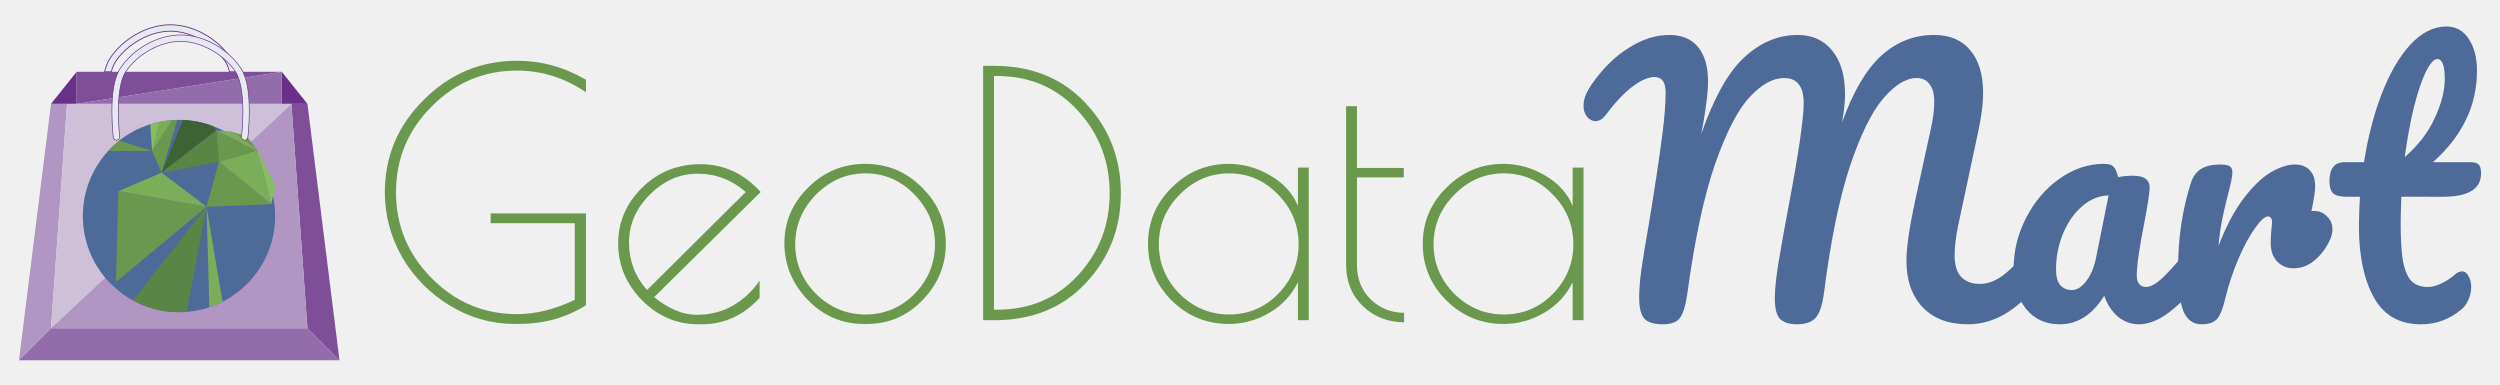
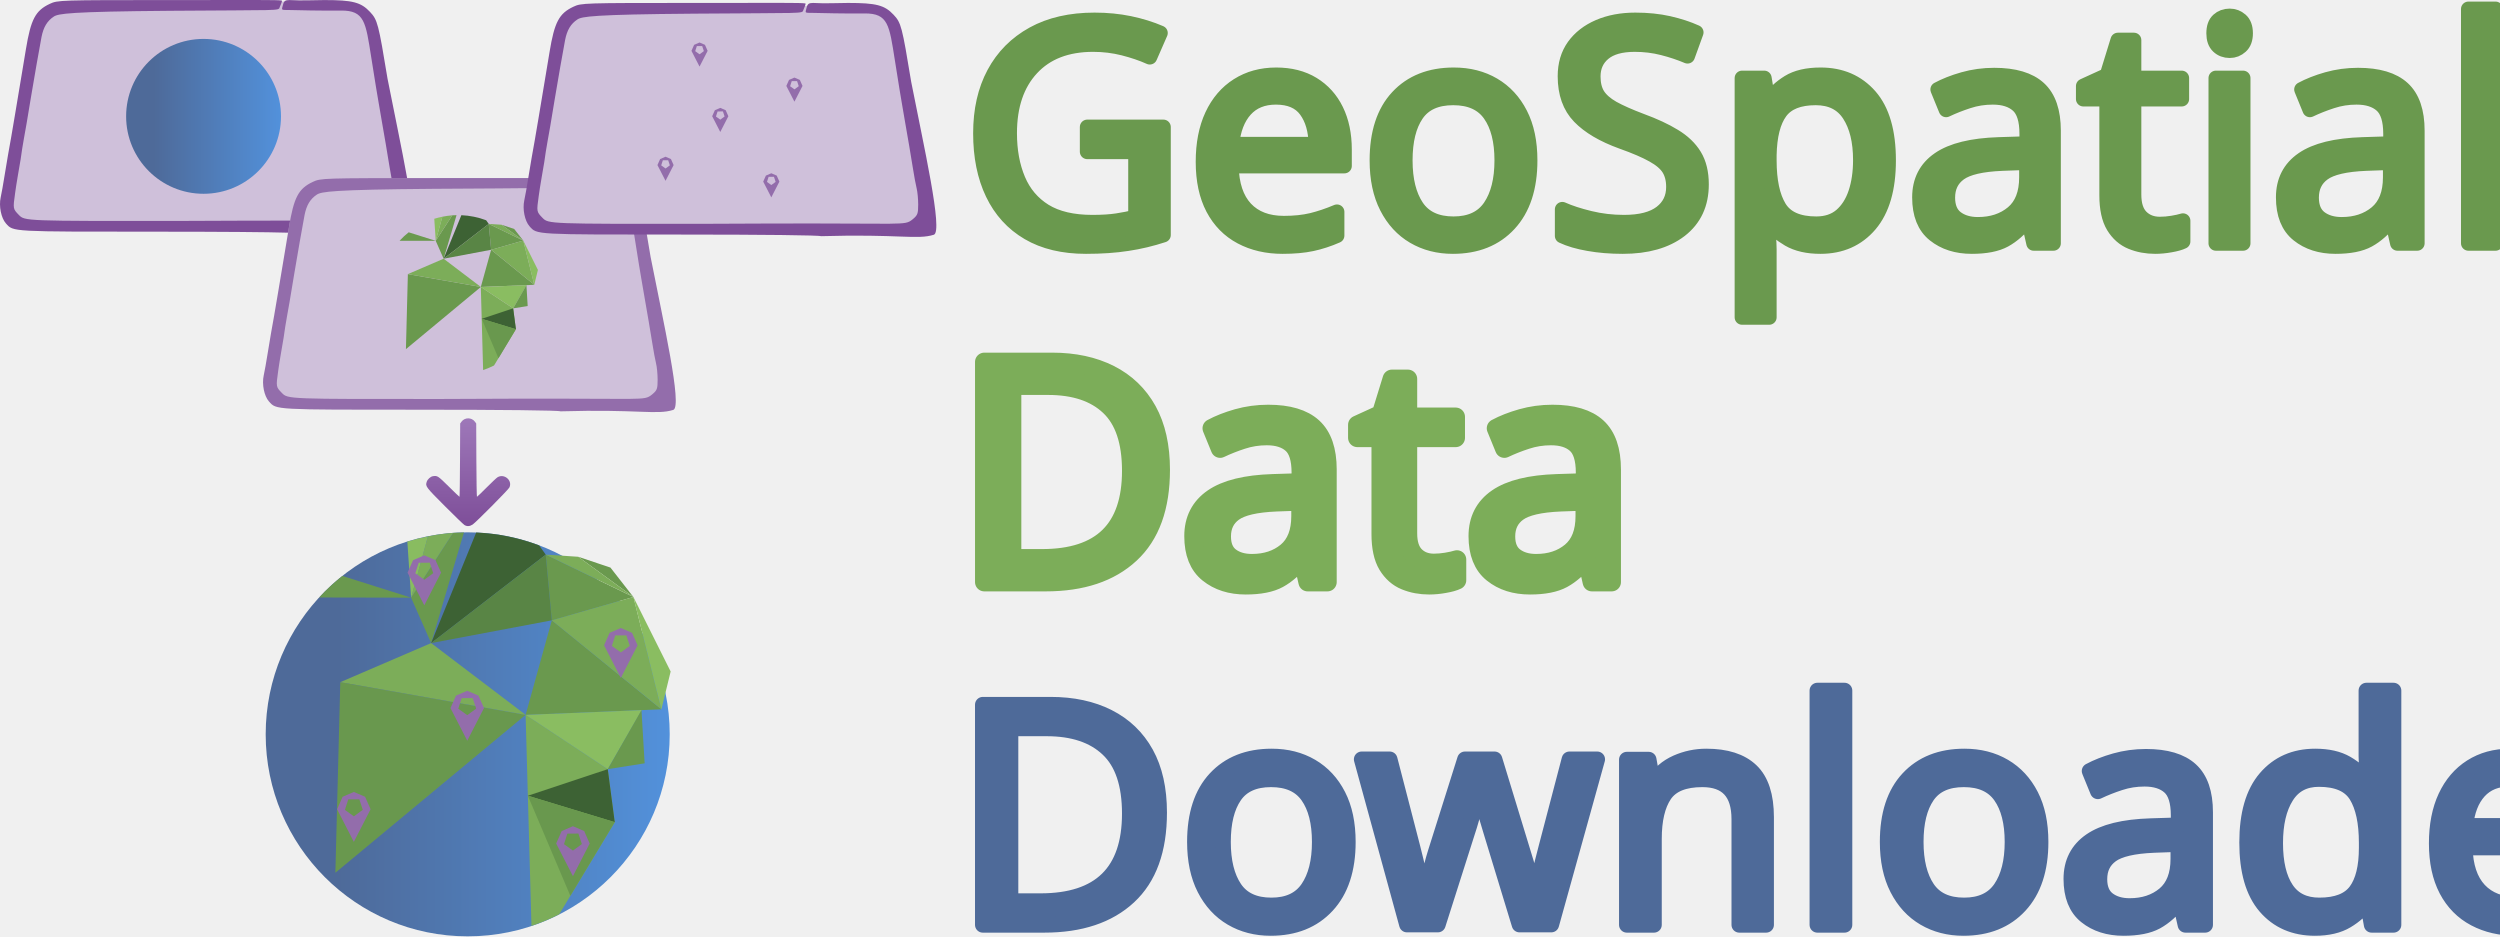
- <svg xmlns="http://www.w3.org/2000/svg" width="780mm" height="120mm" version="1.1" viewBox="0 0 780 120">
-   <g transform="translate(.91463 5.015)">
-     <path d="m52.259 2.712c-7.277 2.08e-4 -14.872 4.399-18.836 10.453-0.78 1.192-1.332 2.642-1.72 4.222h2.112c0.329-1.237 0.75-2.317 1.282-3.128 3.555-5.43 10.712-9.547 17.162-9.547s13.609 4.116 17.164 9.547c0.531 0.812 0.953 1.892 1.281 3.128h2.112c-0.388-1.58-0.939-3.03-1.719-4.222-3.964-6.054-11.561-10.453-18.838-10.453z" fill="#e6e9f0" stroke="#622b83" stroke-width=".265" />
-     <g stroke-width=".553">
-       <path d="m23 27.388-8 1e-6 8-10z" fill="#693088" stop-color="#000000" />
-       <path d="m87 27.388 8 1e-6 -8-10z" fill="#693088" stop-color="#000000" />
-       <path d="m23 17.388 64 1e-6 -64 10z" fill="#7e4e99" stop-color="#000000" />
-       <path d="m87 27.388-64-1e-6 64-10z" fill="#936dab" stop-color="#000000" />
-       <path d="m15 27.388 5-1e-6 -5 70-10 10z" fill="#b196c3" stop-color="#000000" />
-       <path d="m105 107.39h-100l10-10h80z" fill="#936dab" stop-color="#000000" />
-       <path d="m95 27.388 10 80-10-10-5-70z" fill="#7e4e99" stop-color="#000000" />
-       <path d="m20 27.388h70l-75 70z" fill="#cfc0da" stop-color="#000000" />
-       <path d="m95 97.388h-80l75-70z" fill="#b196c3" stop-color="#000000" />
+ <svg xmlns="http://www.w3.org/2000/svg" xmlns:xlink="http://www.w3.org/1999/xlink" width="400.496mm" height="150mm" viewBox="0 0 400.496 150" version="1.1" id="svg5" xml:space="preserve">
+   <defs id="defs2">
+     <linearGradient id="linearGradient6607">
+       <stop style="stop-color:#4e6a99;stop-opacity:1;" offset="0.177" id="stop6603" />
+       <stop style="stop-color:#5291db;stop-opacity:1;" offset="1" id="stop6605" />
+     </linearGradient>
+     <linearGradient id="linearGradient10819">
+       <stop style="stop-color:#9e78b9;stop-opacity:1;" offset="0" id="stop10817" />
+       <stop style="stop-color:#7e4e99;stop-opacity:1;" offset="1" id="stop10815" />
+     </linearGradient>
+     <linearGradient id="linearGradient8590">
+       <stop style="stop-color:#4e6a99;stop-opacity:1;" offset="0.178" id="stop8586" />
+       <stop style="stop-color:#5291db;stop-opacity:1;" offset="1" id="stop8588" />
+     </linearGradient>
+     <linearGradient xlink:href="#linearGradient8590" id="linearGradient13615" gradientUnits="userSpaceOnUse" gradientTransform="matrix(1.078734,0,0,1.078734,-309.396,782.7086)" x1="-254.632" y1="-373.349" x2="-231.632" y2="-373.349" />
+     <linearGradient xlink:href="#linearGradient10819" id="linearGradient13617" gradientUnits="userSpaceOnUse" x1="-203.836" y1="-306.277" x2="-203.836" y2="-290.277" spreadMethod="pad" gradientTransform="matrix(1.078734,0,0,1.078734,-309.396,758.7337)" />
+     <linearGradient xlink:href="#linearGradient6607" id="linearGradient6609" x1="-561.718" y1="478.964" x2="-496.994" y2="478.964" gradientUnits="userSpaceOnUse" />
+     <style type="text/css" id="style7716">
+    
+     .fil2 {fill:#E6E6E6}
+     .fil1 {fill:white}
+     .fil0 {fill:url(#id4)}
+     .fil3 {fill:url(#id5)}
+    
+   </style>
+     <mask id="id0">
+       <linearGradient id="id1" gradientUnits="userSpaceOnUse" x1="1680.31" y1="435.362" x2="1680.31" y2="1639.57">
+         <stop offset="0" style="stop-opacity:1; stop-color:white" id="stop7718" />
+         <stop offset="1" style="stop-opacity:0; stop-color:white" id="stop7720" />
+       </linearGradient>
+       <rect style="fill:url(#id1)" x="74" y="63" width="3213" height="1950" id="rect7723" />
+     </mask>
+     <mask id="id2">
+       <linearGradient id="id3" gradientUnits="userSpaceOnUse" x1="1683.09" y1="773.806" x2="1683.09" y2="1471.39">
+         <stop offset="0" style="stop-opacity:1; stop-color:white" id="stop7726" />
+         <stop offset="1" style="stop-opacity:0; stop-color:white" id="stop7728" />
+       </linearGradient>
+       <rect style="fill:url(#id3)" x="861" y="556" width="1645" height="1133" id="rect7731" />
+     </mask>
+   </defs>
+   <g id="g16682" transform="translate(604.2809,-361.3258)">
+     <text xml:space="preserve" style="font-style:normal;font-variant:normal;font-weight:normal;font-stretch:normal;font-size:49.389px;font-family:'Poiret One';-inkscape-font-specification:'Poiret One, Normal';font-variant-ligatures:normal;font-variant-caps:normal;font-variant-numeric:normal;font-variant-east-asian:normal;fill:#6a994e;fill-opacity:1;fill-rule:evenodd;stroke:#6a994e;stroke-width:2.381;stroke-linecap:round;stroke-linejoin:round;stroke-dasharray:none;stroke-opacity:1" x="-450.211" y="400.299" id="text13849">
+       <tspan id="tspan13847" style="font-style:normal;font-variant:normal;font-weight:normal;font-stretch:normal;font-size:49.389px;font-family:'Poiret One';-inkscape-font-specification:'Poiret One, Normal';font-variant-ligatures:normal;font-variant-caps:normal;font-variant-numeric:normal;font-variant-east-asian:normal;fill:#6a994e;fill-opacity:1;stroke:#6a994e;stroke-width:2.381;stroke-dasharray:none;stroke-opacity:1" x="-450.211" y="400.299">GeoSpatial</tspan>
+     </text>
+     <text xml:space="preserve" style="font-style:normal;font-variant:normal;font-weight:normal;font-stretch:normal;font-size:49.389px;font-family:'Poiret One';-inkscape-font-specification:'Poiret One, Normal';font-variant-ligatures:normal;font-variant-caps:normal;font-variant-numeric:normal;font-variant-east-asian:normal;fill:#7cad59;fill-opacity:1;fill-rule:evenodd;stroke:#7cad59;stroke-width:2.981;stroke-linecap:round;stroke-linejoin:round;stroke-dasharray:none;stroke-opacity:1" x="-451.392" y="454.575" id="text13849-9">
+       <tspan id="tspan521" x="-451.392" y="454.575" style="font-style:normal;font-variant:normal;font-weight:normal;font-stretch:normal;font-size:49.389px;font-family:'Poiret One';-inkscape-font-specification:'Poiret One, Normal';font-variant-ligatures:normal;font-variant-caps:normal;font-variant-numeric:normal;font-variant-east-asian:normal;stroke-width:2.981">Data</tspan>
+     </text>
+     <text xml:space="preserve" style="font-style:normal;font-variant:normal;font-weight:normal;font-stretch:normal;font-size:49.389px;font-family:'Poiret One';-inkscape-font-specification:'Poiret One, Normal';font-variant-ligatures:normal;font-variant-caps:normal;font-variant-numeric:normal;font-variant-east-asian:normal;fill:#4e6a99;fill-opacity:1;fill-rule:evenodd;stroke:#4e6a99;stroke-width:2.5;stroke-linecap:round;stroke-linejoin:round;stroke-dasharray:none;stroke-opacity:1" x="-451.633" y="509.484" id="text13849-0">
+       <tspan id="tspan523" x="-451.633" y="509.484">Downloader</tspan>
+     </text>
+     <g id="g16576">
+       <circle cx="-529.356" cy="478.964" r="32.362" fill="#4e6a99" stop-color="#000000" id="circle236-0" style="fill:url(#linearGradient6609);fill-opacity:1;stroke-width:1.079" />
+       <path id="path2536-7-5-2-3-2" style="fill:#cfc0da;fill-opacity:1;stroke:none;stroke-width:0;stroke-dasharray:none" d="m -521.269,389.847 c -2.486,-0.003 -6.619,0.01 -13.68,0.01 -17.062,0 -17.35,0.01 -18.576,0.591 -2.235,1.06 -2.945,2.416 -3.711,7.094 -0.176,1.076 -0.441,2.679 -0.587,3.563 -0.147,0.884 -0.391,2.361 -0.543,3.283 -0.152,0.922 -0.402,2.431 -0.554,3.353 -0.432,2.612 -0.851,5.052 -1.105,6.427 -0.128,0.692 -0.377,2.2 -0.554,3.353 -0.177,1.153 -0.44,2.635 -0.585,3.296 -0.299,1.367 0.074,3.231 0.815,4.067 1.178,1.33 0.603,1.299 23.556,1.299 12.673,0 21.665,0.105 21.756,0.254 12.135,-0.361 14.961,0.597 17.537,-0.224 1.482,-0.473 -1.593,-14.034 -3.52,-23.99 -1.421,-8.704 -1.564,-9.253 -2.733,-10.51 -1.407,-1.514 -2.705,-1.854 -7.081,-1.854 -1.92,0.003 -3.403,0.119 -5.428,0 -0.248,0 -0.433,0.023 -0.574,0.081 -0.043,1e-4 -0.105,4.8e-4 -0.147,5.5e-4 -0.093,1.6e-4 -0.382,-0.001 -0.481,-0.001 -0.004,-0.002 -0.006,-0.005 -0.011,-0.005 -0.469,-0.063 -1.307,-0.082 -3.793,-0.085 z" />
+       <path id="path2536-7-5-2-3-2-5" style="fill:#cfc0da;fill-opacity:1;stroke:none;stroke-width:0;stroke-dasharray:none" d="m -479.418,362.184 c -2.486,-0.003 -6.619,0.01 -13.68,0.01 -17.062,0 -17.35,0.01 -18.576,0.591 -2.235,1.06 -2.945,2.416 -3.711,7.094 -0.176,1.076 -0.441,2.679 -0.587,3.563 -0.147,0.884 -0.391,2.361 -0.543,3.283 -0.152,0.922 -0.402,2.431 -0.554,3.353 -0.432,2.612 -0.851,5.052 -1.105,6.427 -0.128,0.692 -0.377,2.2 -0.554,3.353 -0.177,1.153 -0.44,2.635 -0.585,3.296 -0.299,1.367 0.074,3.231 0.815,4.067 1.178,1.33 0.603,1.299 23.556,1.299 12.673,0 21.665,0.105 21.756,0.254 12.135,-0.361 14.961,0.597 17.537,-0.224 1.482,-0.473 -1.593,-14.034 -3.52,-23.99 -1.421,-8.704 -1.564,-9.253 -2.733,-10.51 -1.407,-1.514 -2.705,-1.854 -7.081,-1.854 -1.92,0.003 -3.403,0.119 -5.428,0 -0.248,0 -0.433,0.023 -0.574,0.081 -0.043,10e-5 -0.105,4.8e-4 -0.147,5.5e-4 -0.093,1.6e-4 -0.382,-10e-4 -0.481,-10e-4 -0.004,-0.002 -0.006,-0.005 -0.011,-0.005 -0.469,-0.063 -1.307,-0.082 -3.793,-0.085 z" />
+       <path id="path2536-7-5-2-9-5" style="fill:#cfc0da;fill-opacity:1;stroke:none;stroke-width:0;stroke-dasharray:none" d="m -563.238,361.491 c -2.534,-0.003 -6.747,0.01 -13.945,0.01 -17.392,0 -17.686,0.01 -18.935,0.599 -2.279,1.075 -3.002,2.45 -3.783,7.193 -0.18,1.091 -0.449,2.716 -0.599,3.612 -0.149,0.896 -0.398,2.394 -0.554,3.329 -0.155,0.935 -0.409,2.465 -0.565,3.4 -0.44,2.649 -0.868,5.123 -1.127,6.517 -0.13,0.701 -0.385,2.231 -0.565,3.4 -0.181,1.169 -0.449,2.672 -0.596,3.342 -0.305,1.386 0.076,3.276 0.831,4.124 1.201,1.349 0.614,1.317 24.011,1.317 12.918,0 22.084,0.106 22.177,0.257 12.37,-0.366 15.25,0.606 17.876,-0.227 1.51,-0.479 -1.624,-14.23 -3.588,-24.325 -1.448,-8.826 -1.594,-9.382 -2.786,-10.658 -1.435,-1.535 -2.757,-1.88 -7.218,-1.88 -1.957,0.003 -3.469,0.12 -5.533,0 -0.253,0 -0.441,0.023 -0.585,0.082 -0.043,9e-5 -0.107,4.9e-4 -0.15,5.6e-4 -0.095,1.7e-4 -0.39,-0.001 -0.49,-0.001 -0.004,-0.002 -0.006,-0.005 -0.011,-0.005 -0.478,-0.064 -1.332,-0.083 -3.866,-0.086 z" />
+       <circle cx="-571.671" cy="379.965" r="12.405" fill="#4e6a99" stop-color="#000000" id="circle236-6-8" style="fill:url(#linearGradient13615);fill-opacity:1;stroke-width:0.414" />
+       <path id="path2536-7-0" style="fill:#936dab;fill-opacity:1;stroke-width:0.285" d="m -520.922,389.847 c -2.562,-0.003 -6.822,0.01 -14.098,0.01 -17.583,0 -17.879,0.01 -19.142,0.603 -2.304,1.083 -3.035,2.468 -3.825,7.246 -0.182,1.099 -0.454,2.736 -0.605,3.639 -0.151,0.903 -0.403,2.412 -0.56,3.354 -0.157,0.942 -0.414,2.483 -0.571,3.425 -0.445,2.668 -0.878,5.16 -1.139,6.565 -0.132,0.706 -0.389,2.248 -0.571,3.425 -0.183,1.177 -0.454,2.693 -0.603,3.367 -0.308,1.396 0.077,3.3 0.841,4.155 1.214,1.359 0.621,1.326 24.275,1.326 13.059,0 22.326,0.107 22.42,0.26 12.506,-0.369 15.417,0.61 18.073,-0.229 1.527,-0.483 -1.642,-14.335 -3.628,-24.504 -0.27,-1.639 -0.485,-2.918 -0.681,-4.048 -0.652,-2.3e-4 -1.425,-5.7e-4 -2.028,-10e-4 0.03,0.191 0.056,0.352 0.088,0.552 0.688,4.344 0.946,5.932 1.185,7.278 0.139,0.785 0.393,2.262 0.565,3.282 0.171,1.02 0.427,2.497 0.568,3.282 0.141,0.785 0.407,2.39 0.591,3.568 0.184,1.177 0.447,2.59 0.585,3.14 0.138,0.549 0.252,1.726 0.253,2.614 10e-4,1.439 -0.091,1.694 -0.838,2.322 -0.768,0.646 -1.097,0.71 -3.858,0.75 -10.834,-0.027 -10.926,-0.081 -29.885,0.013 -24.66,0.02 -24.66,0.019 -25.611,-0.962 -0.951,-0.981 -0.951,-0.981 -0.599,-3.502 0.169,-1.333 0.727,-4.443 0.882,-5.391 0.122,-0.933 0.364,-2.467 0.539,-3.409 0.297,-1.598 0.42,-2.323 1.131,-6.636 0.438,-2.656 1.392,-8.098 1.675,-9.553 0.309,-1.587 0.912,-2.592 1.971,-3.287 0.707,-0.463 2.401,-0.796 18.695,-0.927 8.813,-0.071 13.13,-0.061 15.276,-0.109 0.094,-0.525 0.188,-1.088 0.271,-1.612 -0.453,-0.003 -0.99,-0.004 -1.641,-0.005 z" />
+       <path id="path2536-7-5-4" style="fill:#7e4e99;fill-opacity:1;stroke-width:0.285" d="m -563.06,361.326 c -2.562,-0.003 -6.822,0.01 -14.098,0.01 -17.583,0 -17.879,0.01 -19.142,0.603 -2.304,1.083 -3.035,2.468 -3.825,7.246 -0.182,1.099 -0.454,2.736 -0.605,3.639 -0.151,0.903 -0.403,2.412 -0.56,3.354 -0.157,0.942 -0.414,2.483 -0.571,3.425 -0.445,2.668 -0.877,5.16 -1.139,6.565 -0.132,0.706 -0.389,2.248 -0.571,3.425 -0.183,1.177 -0.454,2.693 -0.603,3.367 -0.308,1.396 0.077,3.3 0.841,4.155 1.214,1.359 0.621,1.326 24.275,1.326 10.066,0 17.826,0.064 20.922,0.163 0.053,-0.317 0.105,-0.626 0.149,-0.897 0.061,-0.368 0.121,-0.709 0.182,-1.039 -3.729,-0.004 -8.465,0.006 -17.845,0.052 -24.66,0.02 -24.661,0.019 -25.612,-0.962 -0.951,-0.981 -0.951,-0.981 -0.598,-3.502 0.169,-1.332 0.727,-4.443 0.882,-5.391 0.122,-0.933 0.364,-2.468 0.539,-3.409 0.297,-1.598 0.42,-2.323 1.131,-6.636 0.438,-2.656 1.392,-8.097 1.675,-9.552 0.309,-1.587 0.912,-2.592 1.971,-3.287 0.707,-0.463 2.401,-0.796 18.695,-0.927 17.709,-0.143 17.3,0.041 17.494,-0.572 0.097,-0.306 0.488,-1.047 0.322,-1.069 -0.483,-0.064 -1.347,-0.083 -3.908,-0.086 z m 5.158,0.01 c -0.664,0 -0.889,0.152 -1.026,0.697 -0.253,1.009 -0.449,0.87 1.199,0.901 1.631,0.031 4.295,0.119 8.076,0.085 3.781,-0.033 3.953,1.857 4.838,7.45 0.688,4.344 0.946,5.932 1.185,7.278 0.139,0.785 0.393,2.262 0.565,3.282 0.171,1.02 0.427,2.497 0.568,3.282 0.141,0.785 0.407,2.39 0.591,3.568 0.102,0.655 0.228,1.369 0.344,1.981 0.759,-8.8e-4 1.637,-0.002 2.501,-0.002 -0.85,-4.796 -2.139,-10.805 -3.132,-15.892 -1.464,-8.891 -1.611,-9.451 -2.816,-10.736 -1.45,-1.547 -2.788,-1.894 -7.298,-1.894 -1.978,0.003 -3.507,0.121 -5.593,0 z" />
+       <path style="fill:#7e4e99;fill-opacity:1;stroke-width:0.285" d="m -472.756,399.163 c -0.094,-0.152 -9.361,-0.26 -22.42,-0.26 -23.654,0 -23.061,0.032 -24.275,-1.327 -0.764,-0.855 -1.149,-2.758 -0.84,-4.155 0.149,-0.674 0.42,-2.19 0.603,-3.367 0.183,-1.177 0.44,-2.719 0.571,-3.425 0.262,-1.404 0.694,-3.896 1.139,-6.565 0.157,-0.942 0.414,-2.483 0.571,-3.425 0.157,-0.942 0.409,-2.451 0.56,-3.354 0.151,-0.903 0.423,-2.54 0.605,-3.639 0.79,-4.778 1.521,-6.163 3.825,-7.246 1.263,-0.594 1.56,-0.603 19.143,-0.603 14.553,0 17.04,-0.052 18.006,0.076 0.166,0.022 -0.225,0.763 -0.322,1.069 -0.194,0.613 0.215,0.429 -17.494,0.572 -16.294,0.131 -17.989,0.464 -18.696,0.927 -1.059,0.694 -1.663,1.7 -1.971,3.287 -0.283,1.455 -1.237,6.896 -1.674,9.553 -0.71,4.313 -0.834,5.038 -1.131,6.636 -0.175,0.942 -0.417,2.476 -0.539,3.409 -0.156,0.948 -0.713,4.059 -0.882,5.391 -0.353,2.521 -0.353,2.521 0.598,3.502 0.951,0.981 0.951,0.981 25.611,0.961 18.959,-0.094 19.051,-0.041 29.885,-0.013 2.761,-0.04 3.09,-0.104 3.858,-0.75 0.747,-0.629 0.839,-0.883 0.838,-2.322 -8.5e-4,-0.889 -0.114,-2.065 -0.252,-2.615 -0.138,-0.549 -0.401,-1.962 -0.585,-3.14 -0.184,-1.177 -0.45,-2.783 -0.591,-3.568 -0.141,-0.785 -0.397,-2.262 -0.568,-3.282 -0.171,-1.02 -0.425,-2.497 -0.564,-3.282 -0.239,-1.346 -0.497,-2.934 -1.185,-7.278 -0.885,-5.594 -1.058,-7.483 -4.838,-7.45 -3.781,0.033 -6.444,-0.055 -8.076,-0.086 -1.648,-0.031 -1.452,0.108 -1.199,-0.9 0.137,-0.544 0.362,-0.697 1.026,-0.697 2.087,0.121 3.615,0.003 5.594,0 4.51,0 5.848,0.347 7.298,1.894 1.205,1.285 1.352,1.845 2.816,10.736 1.986,10.169 5.155,24.022 3.628,24.505 -2.655,0.839 -5.567,-0.14 -18.073,0.229 z" id="path2536-3-8" clip-path="none" />
+       <path style="fill:url(#linearGradient13617);fill-opacity:1;stroke:none;stroke-width:0.089;stroke-dasharray:none" d="m -529.881,445.429 c -0.161,-0.098 -1.557,-1.445 -3.103,-2.994 -3.106,-3.111 -3.175,-3.204 -2.937,-3.923 0.14,-0.424 0.601,-0.839 1.002,-0.902 0.709,-0.111 0.802,-0.05 2.545,1.675 0.904,0.895 1.671,1.627 1.703,1.627 0.033,0 0.07,-2.642 0.084,-5.87 l 0.025,-5.871 0.198,-0.277 c 0.525,-0.735 1.65,-0.735 2.174,0 l 0.198,0.277 0.024,5.871 c 0.014,3.229 0.057,5.87 0.095,5.87 0.039,0 0.725,-0.66 1.526,-1.467 0.801,-0.807 1.592,-1.552 1.759,-1.656 1.081,-0.672 2.465,0.524 1.902,1.644 -0.187,0.371 -5.367,5.589 -5.878,5.921 -0.47,0.305 -0.901,0.33 -1.317,0.077 z" id="path1282-7" />
+       <g id="g15718">
+         <path d="m -529.96,446.624 a 32.362,32.362 0 0 0 -1.734,0.065 l -6.731,10.379 3.213,7.28 z" fill="#6a994e" stop-color="#000000" id="path240-6" style="stroke-width:1.079" />
+         <path d="m -527.997,446.635 -7.22,17.716 18.36,-14.172 -1.057,-1.484 a 32.362,32.362 0 0 0 -10.083,-2.059 z" fill="#3d6234" stop-color="#000000" id="path244-0" style="stroke-width:1.079" />
+         <path d="m -531.697,446.688 a 32.362,32.362 0 0 0 -4.04,0.569 l -2.692,9.81 z" fill="#7cad59" stop-color="#000000" id="path250-20" style="stroke-width:1.079" />
+         <path d="m -535.732,447.26 a 32.362,32.362 0 0 0 -3.292,0.829 l 0.6,8.981 z" fill="#8abd60" fill-opacity="0.996" stop-color="#000000" id="path270-37" style="stroke-width:1.079" />
+         <g id="g15694">
+           <path d="m -549.432,453.592 a 32.362,32.362 0 0 0 -3.718,3.448 l 14.721,0.03 z" fill="#6a994e" stop-color="#000000" id="path238-3" style="stroke-width:1.079" />
+           <path d="m -549.766,470.615 29.688,5.231 -30.477,25.293 z" fill="#6a994e" fill-opacity="0.995" stop-color="#000000" stroke-width="0.597" id="path246-6" />
+           <path d="m -535.214,464.347 15.137,11.491 -29.688,-5.231 z" fill="#7cad59" stop-color="#000000" stroke-width="0.597" id="path248-3" />
+           <g stroke-width="0.553" id="g268-6" transform="matrix(1.078734,0,0,1.078734,-670.3038,299.9806)">
+             <g fill="#6a994e" id="g258-1">
+               <path d="m 143.15,148.99 16.274,13.216 -20.161,0.816 z" stop-color="#000000" id="path252-55" />
+               <path d="m 142.25,139.24 13.017,6.286 -12.117,3.471 z" stop-color="#000000" id="path254-4" />
+               <path d="m 147.07,139.55 4.787,1.606 3.406,4.361 z" stop-color="#000000" id="path256-7" />
+             </g>
+             <path d="m 125.23,152.37 17.019,-13.137 0.9,9.757 z" fill="#598545" stop-color="#000000" id="path260-6" />
+             <path d="m 155.27,145.52 4.157,16.687 -16.274,-13.216 z" fill="#7cad59" stop-color="#000000" id="path262-5" />
+             <path d="m 147.07,139.55 8.193,5.968 -13.017,-6.286 z" fill="#7cad59" stop-color="#000000" id="path264-6" />
+             <path d="m 160.8,156.59 -1.376,5.619 -4.157,-16.687 z" fill="#8abd61" fill-opacity="0.997" stop-color="#000000" id="path266-9" />
+           </g>
+           <path d="m -520.079,475.836 0.938,33.814 c 1.525,-0.507 3.01,-1.128 4.443,-1.856 l 8.899,-14.758 -1.118,-8.493 z" fill="#7cad59" stop-color="#000000" id="path272-4" style="stroke-width:1.079" />
+           <path style="fill:#3d6234;fill-opacity:1;fill-rule:evenodd;stroke:none;stroke-width:0.6;stroke-linecap:round;stroke-linejoin:round;stroke-dasharray:none;stroke-opacity:1" d="m -506.918,484.543 -12.802,4.258 13.92,4.235 z" id="path12748" />
+           <path style="fill:#69984e;fill-opacity:1;fill-rule:evenodd;stroke:none;stroke-width:0.6;stroke-linecap:round;stroke-linejoin:round;stroke-dasharray:none;stroke-opacity:1" d="m -519.72,488.8 6.806,16.034 7.114,-11.798 -13.92,-4.235" id="path13254" />
+           <path style="fill:#8abd61;fill-opacity:1;fill-rule:evenodd;stroke:none;stroke-width:0.6;stroke-linecap:round;stroke-linejoin:round;stroke-dasharray:none;stroke-opacity:1" d="m -506.918,484.543 5.456,-9.458 -18.616,0.761 z" id="path13256" />
+           <path style="fill:#6a994e;fill-opacity:1;fill-rule:evenodd;stroke:none;stroke-width:0.6;stroke-linecap:round;stroke-linejoin:round;stroke-dasharray:none;stroke-opacity:1" d="m -506.918,484.543 5.908,-0.933 -0.509,-8.523 -5.4,9.456" id="path15468" />
+         </g>
+       </g>
+       <g id="g15718-6" transform="matrix(0.3936621,0,0,0.3936621,-322.5188,219.9767)">
+         <path d="m -529.96,446.624 a 32.362,32.362 0 0 0 -1.734,0.065 l -6.731,10.379 3.213,7.28 z" fill="#6a994e" stop-color="#000000" id="path240-6-1" style="stroke-width:1.079" />
+         <path d="m -527.997,446.635 -7.22,17.716 18.36,-14.172 -1.057,-1.484 a 32.362,32.362 0 0 0 -10.083,-2.059 z" fill="#3d6234" stop-color="#000000" id="path244-0-2" style="stroke-width:1.079" />
+         <path d="m -531.697,446.688 a 32.362,32.362 0 0 0 -4.04,0.569 l -2.692,9.81 z" fill="#7cad59" stop-color="#000000" id="path250-20-9" style="stroke-width:1.079" />
+         <path d="m -535.732,447.26 a 32.362,32.362 0 0 0 -3.292,0.829 l 0.6,8.981 z" fill="#8abd60" fill-opacity="0.996" stop-color="#000000" id="path270-37-3" style="stroke-width:1.079" />
+         <g id="g15694-1">
+           <path d="m -549.432,453.592 a 32.362,32.362 0 0 0 -3.718,3.448 l 14.721,0.03 z" fill="#6a994e" stop-color="#000000" id="path238-3-9" style="stroke-width:1.079" />
+           <path d="m -549.766,470.615 29.688,5.231 -30.477,25.293 z" fill="#6a994e" fill-opacity="0.995" stop-color="#000000" stroke-width="0.597" id="path246-6-4" />
+           <path d="m -535.214,464.347 15.137,11.491 -29.688,-5.231 z" fill="#7cad59" stop-color="#000000" stroke-width="0.597" id="path248-3-7" />
+           <g stroke-width="0.553" id="g268-6-8" transform="matrix(1.078734,0,0,1.078734,-670.3038,299.9806)">
+             <g fill="#6a994e" id="g258-1-4">
+               <path d="m 143.15,148.99 16.274,13.216 -20.161,0.816 z" stop-color="#000000" id="path252-55-5" />
+               <path d="m 142.25,139.24 13.017,6.286 -12.117,3.471 z" stop-color="#000000" id="path254-4-0" />
+               <path d="m 147.07,139.55 4.787,1.606 3.406,4.361 z" stop-color="#000000" id="path256-7-3" />
+             </g>
+             <path d="m 125.23,152.37 17.019,-13.137 0.9,9.757 z" fill="#598545" stop-color="#000000" id="path260-6-6" />
+             <path d="m 155.27,145.52 4.157,16.687 -16.274,-13.216 z" fill="#7cad59" stop-color="#000000" id="path262-5-1" />
+             <path d="m 147.07,139.55 8.193,5.968 -13.017,-6.286 z" fill="#7cad59" stop-color="#000000" id="path264-6-0" />
+             <path d="m 160.8,156.59 -1.376,5.619 -4.157,-16.687 z" fill="#8abd61" fill-opacity="0.997" stop-color="#000000" id="path266-9-6" />
+           </g>
+           <path d="m -520.079,475.836 0.938,33.814 c 1.525,-0.507 3.01,-1.128 4.443,-1.856 l 8.899,-14.758 -1.118,-8.493 z" fill="#7cad59" stop-color="#000000" id="path272-4-3" style="stroke-width:1.079" />
+           <path style="fill:#3d6234;fill-opacity:1;fill-rule:evenodd;stroke:none;stroke-width:0.6;stroke-linecap:round;stroke-linejoin:round;stroke-dasharray:none;stroke-opacity:1" d="m -506.918,484.543 -12.802,4.258 13.92,4.235 z" id="path12748-2" />
+           <path style="fill:#69984e;fill-opacity:1;fill-rule:evenodd;stroke:none;stroke-width:0.6;stroke-linecap:round;stroke-linejoin:round;stroke-dasharray:none;stroke-opacity:1" d="m -519.72,488.8 6.806,16.034 7.114,-11.798 -13.92,-4.235" id="path13254-0" />
+           <path style="fill:#8abd61;fill-opacity:1;fill-rule:evenodd;stroke:none;stroke-width:0.6;stroke-linecap:round;stroke-linejoin:round;stroke-dasharray:none;stroke-opacity:1" d="m -506.918,484.543 5.456,-9.458 -18.616,0.761 z" id="path13256-6" />
+           <path style="fill:#6a994e;fill-opacity:1;fill-rule:evenodd;stroke:none;stroke-width:0.6;stroke-linecap:round;stroke-linejoin:round;stroke-dasharray:none;stroke-opacity:1" d="m -506.918,484.543 5.908,-0.933 -0.509,-8.523 -5.4,9.456" id="path15468-1" />
+         </g>
+       </g>
+       <g id="g16066">
+         <g style="clip-rule:evenodd;fill-rule:evenodd;image-rendering:optimizeQuality;shape-rendering:geometricPrecision;text-rendering:geometricPrecision" id="g7791" transform="matrix(0.00168457,0,0,0.00168457,-589.3791,433.9343)">
+           <g id="Layer_x0020_1">
+             <path id="path9845" style="fill:#936dab;fill-opacity:1;fill-rule:evenodd;stroke:none;stroke-width:75.766;stroke-linecap:round;stroke-linejoin:round;stroke-dasharray:none;stroke-opacity:1" d="m 24801.903,32209.577 v 1.879 l -1065.674,458.407 -525.124,1186.893 1592.991,3101.803 c 6.715,4.205 1592.991,-3101.803 1592.991,-3101.803 l -525.202,-1186.893 -1065.596,-458.407 v -1.879 l -2.193,0.94 z m 523.95,699.748 329.514,999.27 -848.53,622.225 -854.012,-614.707 320.822,-1002.168 z" />
+           </g>
+         </g>
+         <g style="clip-rule:evenodd;fill-rule:evenodd;image-rendering:optimizeQuality;shape-rendering:geometricPrecision;text-rendering:geometricPrecision" id="g7791-5" transform="matrix(0.00168457,0,0,0.00168457,-546.6092,407.672)">
+           <g id="Layer_x0020_1-4">
+             <path id="path9845-6" style="fill:#936dab;fill-opacity:1;fill-rule:evenodd;stroke:none;stroke-width:75.766;stroke-linecap:round;stroke-linejoin:round;stroke-dasharray:none;stroke-opacity:1" d="m 24801.903,32209.577 v 1.879 l -1065.674,458.407 -525.124,1186.893 1592.991,3101.803 c 6.715,4.205 1592.991,-3101.803 1592.991,-3101.803 l -525.202,-1186.893 -1065.596,-458.407 v -1.879 l -2.193,0.94 z m 523.95,699.748 329.514,999.27 -848.53,622.225 -854.012,-614.707 320.822,-1002.168 z" />
+           </g>
+         </g>
+         <g style="clip-rule:evenodd;fill-rule:evenodd;image-rendering:optimizeQuality;shape-rendering:geometricPrecision;text-rendering:geometricPrecision" id="g7791-56" transform="matrix(0.00168457,0,0,0.00168457,-578.0947,396.0303)">
+           <g id="Layer_x0020_1-9">
+             <path id="path9845-7" style="fill:#936dab;fill-opacity:1;fill-rule:evenodd;stroke:none;stroke-width:75.766;stroke-linecap:round;stroke-linejoin:round;stroke-dasharray:none;stroke-opacity:1" d="m 24801.903,32209.577 v 1.879 l -1065.674,458.407 -525.124,1186.893 1592.991,3101.803 c 6.715,4.205 1592.991,-3101.803 1592.991,-3101.803 l -525.202,-1186.893 -1065.596,-458.407 v -1.879 l -2.193,0.94 z m 523.95,699.748 329.514,999.27 -848.53,622.225 -854.012,-614.707 320.822,-1002.168 z" />
+           </g>
+         </g>
+         <g style="clip-rule:evenodd;fill-rule:evenodd;image-rendering:optimizeQuality;shape-rendering:geometricPrecision;text-rendering:geometricPrecision" id="g7791-56-4" transform="matrix(0.00168457,0,0,0.00168457,-571.2155,417.7261)">
+           <g id="Layer_x0020_1-9-7">
+             <path id="path9845-7-4" style="fill:#936dab;fill-opacity:1;fill-rule:evenodd;stroke:none;stroke-width:75.766;stroke-linecap:round;stroke-linejoin:round;stroke-dasharray:none;stroke-opacity:1" d="m 24801.903,32209.577 v 1.879 l -1065.674,458.407 -525.124,1186.893 1592.991,3101.803 c 6.715,4.205 1592.991,-3101.803 1592.991,-3101.803 l -525.202,-1186.893 -1065.596,-458.407 v -1.879 l -2.193,0.94 z m 523.95,699.748 329.514,999.27 -848.53,622.225 -854.012,-614.707 320.822,-1002.168 z" />
+           </g>
+         </g>
+         <g style="clip-rule:evenodd;fill-rule:evenodd;image-rendering:optimizeQuality;shape-rendering:geometricPrecision;text-rendering:geometricPrecision" id="g7791-4" transform="matrix(0.00168457,0,0,0.00168457,-554.2822,439.422)">
+           <g id="Layer_x0020_1-5">
+             <path id="path9845-5" style="fill:#936dab;fill-opacity:1;fill-rule:evenodd;stroke:none;stroke-width:75.766;stroke-linecap:round;stroke-linejoin:round;stroke-dasharray:none;stroke-opacity:1" d="m 24801.903,32209.577 v 1.879 l -1065.674,458.407 -525.124,1186.893 1592.991,3101.803 c 6.715,4.205 1592.991,-3101.803 1592.991,-3101.803 l -525.202,-1186.893 -1065.596,-458.407 v -1.879 l -2.193,0.94 z m 523.95,699.748 329.514,999.27 -848.53,622.225 -854.012,-614.707 320.822,-1002.168 z" />
+           </g>
+         </g>
+       </g>
+       <g id="g16066-6" transform="matrix(0.4827825,0,0,0.4827825,-233.2943,150.7398)">
+         <g style="clip-rule:evenodd;fill-rule:evenodd;image-rendering:optimizeQuality;shape-rendering:geometricPrecision;text-rendering:geometricPrecision" id="g7791-8" transform="matrix(0.00168457,0,0,0.00168457,-589.3791,433.9343)">
+           <g id="Layer_x0020_1-8">
+             <path id="path9845-3" style="fill:#936dab;fill-opacity:1;fill-rule:evenodd;stroke:none;stroke-width:75.766;stroke-linecap:round;stroke-linejoin:round;stroke-dasharray:none;stroke-opacity:1" d="m 24801.903,32209.577 v 1.879 l -1065.674,458.407 -525.124,1186.893 1592.991,3101.803 c 6.715,4.205 1592.991,-3101.803 1592.991,-3101.803 l -525.202,-1186.893 -1065.596,-458.407 v -1.879 l -2.193,0.94 z m 523.95,699.748 329.514,999.27 -848.53,622.225 -854.012,-614.707 320.822,-1002.168 z" />
+           </g>
+         </g>
+         <g style="clip-rule:evenodd;fill-rule:evenodd;image-rendering:optimizeQuality;shape-rendering:geometricPrecision;text-rendering:geometricPrecision" id="g7791-5-1" transform="matrix(0.00168457,0,0,0.00168457,-546.6092,407.672)">
+           <g id="Layer_x0020_1-4-4">
+             <path id="path9845-6-2" style="fill:#936dab;fill-opacity:1;fill-rule:evenodd;stroke:none;stroke-width:75.766;stroke-linecap:round;stroke-linejoin:round;stroke-dasharray:none;stroke-opacity:1" d="m 24801.903,32209.577 v 1.879 l -1065.674,458.407 -525.124,1186.893 1592.991,3101.803 c 6.715,4.205 1592.991,-3101.803 1592.991,-3101.803 l -525.202,-1186.893 -1065.596,-458.407 v -1.879 l -2.193,0.94 z m 523.95,699.748 329.514,999.27 -848.53,622.225 -854.012,-614.707 320.822,-1002.168 z" />
+           </g>
+         </g>
+         <g style="clip-rule:evenodd;fill-rule:evenodd;image-rendering:optimizeQuality;shape-rendering:geometricPrecision;text-rendering:geometricPrecision" id="g7791-56-0" transform="matrix(0.00168457,0,0,0.00168457,-578.0947,396.0303)">
+           <g id="Layer_x0020_1-9-6">
+             <path id="path9845-7-9" style="fill:#936dab;fill-opacity:1;fill-rule:evenodd;stroke:none;stroke-width:75.766;stroke-linecap:round;stroke-linejoin:round;stroke-dasharray:none;stroke-opacity:1" d="m 24801.903,32209.577 v 1.879 l -1065.674,458.407 -525.124,1186.893 1592.991,3101.803 c 6.715,4.205 1592.991,-3101.803 1592.991,-3101.803 l -525.202,-1186.893 -1065.596,-458.407 v -1.879 l -2.193,0.94 z m 523.95,699.748 329.514,999.27 -848.53,622.225 -854.012,-614.707 320.822,-1002.168 z" />
+           </g>
+         </g>
+         <g style="clip-rule:evenodd;fill-rule:evenodd;image-rendering:optimizeQuality;shape-rendering:geometricPrecision;text-rendering:geometricPrecision" id="g7791-56-4-2" transform="matrix(0.00168457,0,0,0.00168457,-571.2155,417.7261)">
+           <g id="Layer_x0020_1-9-7-6">
+             <path id="path9845-7-4-4" style="fill:#936dab;fill-opacity:1;fill-rule:evenodd;stroke:none;stroke-width:75.766;stroke-linecap:round;stroke-linejoin:round;stroke-dasharray:none;stroke-opacity:1" d="m 24801.903,32209.577 v 1.879 l -1065.674,458.407 -525.124,1186.893 1592.991,3101.803 c 6.715,4.205 1592.991,-3101.803 1592.991,-3101.803 l -525.202,-1186.893 -1065.596,-458.407 v -1.879 l -2.193,0.94 z m 523.95,699.748 329.514,999.27 -848.53,622.225 -854.012,-614.707 320.822,-1002.168 z" />
+           </g>
+         </g>
+         <g style="clip-rule:evenodd;fill-rule:evenodd;image-rendering:optimizeQuality;shape-rendering:geometricPrecision;text-rendering:geometricPrecision" id="g7791-4-9" transform="matrix(0.00168457,0,0,0.00168457,-554.2822,439.422)">
+           <g id="Layer_x0020_1-5-5">
+             <path id="path9845-5-4" style="fill:#936dab;fill-opacity:1;fill-rule:evenodd;stroke:none;stroke-width:75.766;stroke-linecap:round;stroke-linejoin:round;stroke-dasharray:none;stroke-opacity:1" d="m 24801.903,32209.577 v 1.879 l -1065.674,458.407 -525.124,1186.893 1592.991,3101.803 c 6.715,4.205 1592.991,-3101.803 1592.991,-3101.803 l -525.202,-1186.893 -1065.596,-458.407 v -1.879 l -2.193,0.94 z m 523.95,699.748 329.514,999.27 -848.53,622.225 -854.012,-614.707 320.822,-1002.168 z" />
+           </g>
+         </g>
+       </g>
    </g>
-     <g transform="translate(-75.732,-103.53)">
-       <circle cx="130.66" cy="165.92" r="30" fill="#4e6a99" stop-color="#000000" />
-       <path d="m112.05 142.4a30 30 0 0 0-3.446 3.197l13.647 0.028z" fill="#6a994e" stop-color="#000000" />
-       <path d="m130.1 135.94a30 30 0 0 0-1.608 0.06l-6.24 9.621 2.978 6.748z" fill="#6a994e" stop-color="#000000" />
-       <path d="m139.26 163.02-22.962 29.214a30 30 0 0 0 14.365 3.683 30 30 0 0 0 2.363-0.098z" fill="#598545" stop-color="#000000" />
-       <path d="m131.92 135.95-6.693 16.423 17.02-13.138-0.98-1.376a30 30 0 0 0-9.347-1.909z" fill="#3d6234" stop-color="#000000" />
-       <path d="m111.74 158.18 27.521 4.849-28.253 23.447z" fill="#6a994e" fill-opacity=".995" stop-color="#000000" stroke-width=".553" />
-       <path d="m125.23 152.37 14.032 10.652-27.521-4.849z" fill="#7cad59" stop-color="#000000" stroke-width=".553" />
-       <path d="m128.49 136a30 30 0 0 0-3.745 0.528l-2.495 9.094z" fill="#7cad59" stop-color="#000000" />
-       <g stroke-width=".553">
-         <g fill="#6a994e">
-           <path d="m143.15 148.99 16.274 13.216-20.161 0.816z" stop-color="#000000" />
-           <path d="m142.25 139.24 13.017 6.286-12.117 3.471z" stop-color="#000000" />
-           <path d="m147.07 139.55 4.787 1.606 3.406 4.361z" stop-color="#000000" />
-         </g>
-         <path d="m125.23 152.37 17.019-13.137 0.9 9.757z" fill="#598545" stop-color="#000000" />
-         <path d="m155.27 145.52 4.157 16.687-16.274-13.216z" fill="#7cad59" stop-color="#000000" />
-         <path d="m147.07 139.55 8.193 5.968-13.017-6.286z" fill="#7cad59" stop-color="#000000" />
-         <path d="m160.8 156.59-1.376 5.619-4.157-16.687z" fill="#8abd61" fill-opacity=".997" stop-color="#000000" />
-       </g>
-       <path d="m124.75 136.53a30 30 0 0 0-3.052 0.768l0.557 8.326z" fill="#8abd60" fill-opacity=".996" stop-color="#000000" />
-       <path d="m139.26 163.02 0.869 31.346a30 30 0 0 0 4.119-1.72z" fill="#7cad59" stop-color="#000000" />
-     </g>
-     <path d="m55.434 5.888c-7.277 0-14.872 4.399-18.836 10.453-2.166 3.308-2.575 8.599-2.598 13.148-0.023 4.55 0.441 8.354 0.441 8.354a1 1 0 0 0 1.113 0.871 1 1 0 0 0 0.871-1.113s-0.448-3.693-0.426-8.102c0.022-4.408 0.616-9.535 2.272-12.064 3.555-5.43 10.712-9.547 17.162-9.547s13.609 4.116 17.164 9.547c1.656 2.529 2.248 7.656 2.269 12.064 0.022 4.408-0.426 8.102-0.426 8.102a1 1 0 0 0 0.871 1.113 1 1 0 0 0 1.113-0.871s0.464-3.804 0.441-8.354-0.43-9.841-2.596-13.148c-3.964-6.054-11.561-10.453-18.838-10.453z" color="#000000" fill="#e6e9f0" stroke="#622b83" stroke-linecap="round" stroke-width=".2" />
-   </g>
-   <g fill="#6a994e" stroke-width=".489" aria-label="GeoData">
-     <path d="m153.08 69.644v-3.069h29.738v28.68q-9.313 5.821-20.954 5.821h-1.164q-10.9 0-20.319-5.715-9.419-5.715-14.922-15.134-5.397-9.525-5.397-20.214 0-16.827 12.17-28.892 12.17-12.17 29.103-12.17 11.324 0 21.483 5.926v3.916q-9.948-6.773-21.483-6.773-15.557 0-26.669 11.218-11.112 11.112-11.112 26.775 0 15.557 11.112 26.775 11.112 11.218 26.669 11.218 8.678 0 17.991-4.445v-23.918z" />
-     <path d="m218.8 101.18h-0.952q-10.054 0-17.568-7.514-7.408-7.62-7.408-17.674t7.408-17.356q7.408-7.408 18.309-7.408t18.732 8.678l-33.231 32.807q6.879 5.503 13.229 5.503t11.324-2.857q5.08-2.963 8.361-7.831v5.397q-7.514 8.255-18.203 8.255zm-1.164-46.989q-8.361 0-14.922 6.561-6.456 6.456-6.456 14.922t5.609 14.816l30.797-30.585q-6.561-5.715-15.028-5.715z" />
-     <path d="m269.49 101.08q-10.16 0-17.462-7.514-7.302-7.62-7.302-17.674t7.408-17.356q7.408-7.408 17.779-7.408 10.477 0 17.779 7.408 7.408 7.302 7.408 17.462 0 10.054-7.196 17.568-7.196 7.514-17.462 7.514zm22.224-24.87q0-8.996-6.456-15.557-6.35-6.561-15.24-6.561t-15.451 6.667q-6.456 6.561-6.456 15.451t6.456 15.451q6.561 6.456 15.451 6.456 8.996 0 15.345-6.456 6.35-6.561 6.35-15.451z" />
-     <path d="m306.74 20.539h3.387q17.779 0 28.68 11.747 10.9 11.641 10.9 28.045 0 16.298-10.9 27.939-10.795 11.641-28.68 11.641h-3.387zm4.233 3.175h-0.847v72.917h0.847q15.451 0 25.293-10.689 9.948-10.689 9.948-25.611 0-15.028-9.948-25.823-9.842-10.795-25.293-10.795z" />
-     <path d="m408.34 52.288v47.624h-3.387v-11.853q-2.963 6.032-8.89 9.525-5.926 3.492-12.7 3.492-10.371 0-17.779-7.302-7.408-7.408-7.408-17.674t7.408-17.568q7.408-7.408 17.779-7.408 6.773 0 12.911 3.598 6.244 3.598 8.678 9.525v-11.959zm-46.777 23.918q0 8.89 6.456 15.451 6.561 6.456 15.451 6.456 8.996 0 15.345-6.456 6.35-6.561 6.35-15.451 0-8.996-6.456-15.557-6.35-6.561-15.24-6.561t-15.451 6.667q-6.456 6.561-6.456 15.451z" />
-     <path d="m438.08 97.583v2.963q-7.514 0-12.805-4.974-5.292-5.08-5.292-12.911v-49.528h3.387v19.261h14.605v2.963h-14.605v27.304q0 6.456 4.233 10.689 4.339 4.233 10.477 4.233z" />
-     <path d="m494.06 52.288v47.624h-3.387v-11.853q-2.963 6.032-8.89 9.525-5.926 3.492-12.7 3.492-10.371 0-17.779-7.302-7.408-7.408-7.408-17.674t7.408-17.568q7.408-7.408 17.779-7.408 6.773 0 12.911 3.598 6.244 3.598 8.678 9.525v-11.959zm-46.777 23.918q0 8.89 6.456 15.451 6.561 6.456 15.451 6.456 8.996 0 15.345-6.456 6.35-6.561 6.35-15.451 0-8.996-6.456-15.557-6.35-6.561-15.24-6.561t-15.451 6.667q-6.456 6.561-6.456 15.451z" />
-   </g>
-   <g fill="#4e6a99" stroke-width=".489" aria-label="Mart">
-     <path d="m518.72 101.18q-3.916 0-5.609-1.693-1.693-1.799-1.693-6.667 0-3.281 0.635-8.361 0.741-5.186 2.328-14.181 2.752-16.615 4.339-28.786 0.952-7.62 0.952-12.7 0-4.762-3.492-4.762-2.752 0-6.667 2.857-3.81 2.752-8.466 8.89-1.482 2.011-3.281 2.011-1.482 0-2.646-1.376-1.058-1.482-1.058-3.281 0-1.693 0.635-3.387 0.741-1.799 2.328-4.021 5.08-7.091 11.324-10.9 6.244-3.916 12.488-3.916 5.821 0 8.89 3.704 3.175 3.704 3.175 10.795 0 2.857-0.529 6.773-0.529 3.81-0.952 6.244t-0.635 3.387q6.032-17.25 13.546-24.023 7.514-6.879 16.509-6.879 6.879 0 10.795 4.868 4.021 4.868 4.021 13.758 0 3.492-0.952 8.678 5.292-14.605 12.382-20.954t16.298-6.35q7.408 0 11.324 4.762 4.021 4.762 4.021 13.335 0 4.657-1.376 11.324l-6.456 30.267q-1.058 5.292-1.058 9.101 0 4.445 2.011 6.667 2.117 2.222 5.821 2.222 3.492 0 6.773-2.328 3.387-2.328 7.937-7.726 1.27-1.482 2.857-1.482 1.376 0 2.117 1.27 0.847 1.27 0.847 3.492 0 4.127-2.011 6.561-5.503 6.667-10.9 9.736-5.397 3.069-11.324 3.069-8.996 0-14.075-5.292-5.08-5.397-5.08-14.393 0-6.244 2.54-18.097l4.233-19.367q0.212-0.952 0.741-3.387t0.847-4.551q0.317-2.222 0.317-4.339 0-3.704-1.482-5.503-1.376-1.905-4.021-1.905-4.974 0-10.477 6.456-5.397 6.35-10.371 21.166-4.868 14.816-7.937 38.522-0.741 6.35-2.646 8.572-1.799 2.117-5.926 2.117-3.598 0-5.292-1.693-1.587-1.693-1.587-6.35 0-4.339 1.164-11.324 1.164-7.091 2.963-16.615 4.868-25.611 4.868-33.019 0-4.021-1.587-5.926-1.482-1.905-4.551-1.905-5.186 0-10.689 5.926-5.503 5.821-10.795 20.849-5.186 14.922-8.678 40.427-0.741 5.397-2.222 7.514-1.376 2.117-5.503 2.117z" />
-     <path d="m642.64 101.18q-6.561 0-10.477-4.762-3.916-4.762-3.916-12.488 0-8.466 3.916-15.98 3.916-7.62 10.371-12.17 6.561-4.657 13.864-4.657 2.328 0 3.069 0.952 0.847 0.847 1.376 3.175 2.222-0.423 4.657-0.423 5.186 0 5.186 3.704 0 2.222-1.587 10.583-2.434 12.17-2.434 16.933 0 1.587 0.741 2.54 0.847 0.952 2.117 0.952 2.011 0 4.868-2.54 2.857-2.646 7.726-8.466 1.27-1.482 2.857-1.482 1.376 0 2.117 1.27 0.847 1.27 0.847 3.492 0 4.233-2.011 6.561-4.339 5.397-9.207 9.101-4.868 3.704-9.419 3.704-3.492 0-6.456-2.328-2.857-2.434-4.339-6.561-5.503 8.89-13.864 8.89zm3.81-10.689q2.328 0 4.445-2.752t3.069-7.302l3.916-19.473q-4.445 0.106-8.255 3.387-3.704 3.175-5.926 8.466t-2.222 11.218q0 3.281 1.27 4.868 1.376 1.587 3.704 1.587z" />
-     <path d="m722.12 65.834q2.328 0 3.916 1.693 1.693 1.587 1.693 4.021 0 1.376-0.635 2.963-1.693 3.916-4.762 6.561t-6.773 2.646q-2.963 0-5.08-2.117-2.011-2.117-2.011-5.715 0-2.011 0.212-4.339 0.212-1.693 0.212-2.328 0-0.847-0.423-1.27-0.317-0.423-0.847-0.423-1.482 0-4.021 3.598-2.54 3.492-5.08 9.313t-4.127 12.276q-1.164 5.08-2.646 6.773-1.482 1.693-4.868 1.693-4.021 0-5.715-4.233-1.587-4.233-1.587-13.546 0-13.758 3.916-26.14 0.952-3.069 3.069-4.445 2.222-1.482 6.138-1.482 2.117 0 2.963 0.529t0.847 2.011q0 1.693-1.587 7.62-1.058 4.233-1.693 7.408t-1.058 7.831q3.492-9.101 7.831-14.816 4.339-5.715 8.466-8.149t7.514-2.434q3.069 0 4.657 1.799 1.693 1.693 1.693 5.08 0 2.011-1.164 7.62z" />
-     <path d="m749.22 61.39q-0.212 5.292-0.212 8.255 0 7.62 0.741 11.959 0.847 4.233 2.646 6.138 1.905 1.799 5.186 1.799 1.693 0 4.021-1.058t4.233-2.752q1.164-1.058 2.328-1.058 1.27 0 2.011 1.482 0.847 1.376 0.847 3.387t-0.847 3.916q-0.741 1.905-2.328 3.175-5.503 4.551-12.488 4.551-10.054 0-14.71-8.361-4.657-8.466-4.657-22.013 0-4.657 0.317-9.419h-4.127q-3.175 0-4.339-1.164-1.058-1.164-1.058-3.704 0-5.926 4.762-5.926h6.032q1.799-11.641 5.503-21.272t8.89-15.345q5.292-5.715 11.324-5.715 4.445 0 6.985 3.916 2.54 3.916 2.54 9.842 0 16.404-13.758 28.574h11.853q1.693 0 2.434 0.741t0.741 2.752q0 7.302-11.959 7.302zm11.218-42.967q-1.587 0-3.598 4.021-1.905 3.916-3.704 11.006-1.693 6.985-2.857 15.557 6.244-5.397 9.313-12.065 3.175-6.773 3.175-12.276 0-6.244-2.328-6.244z" />
  </g>
</svg>
